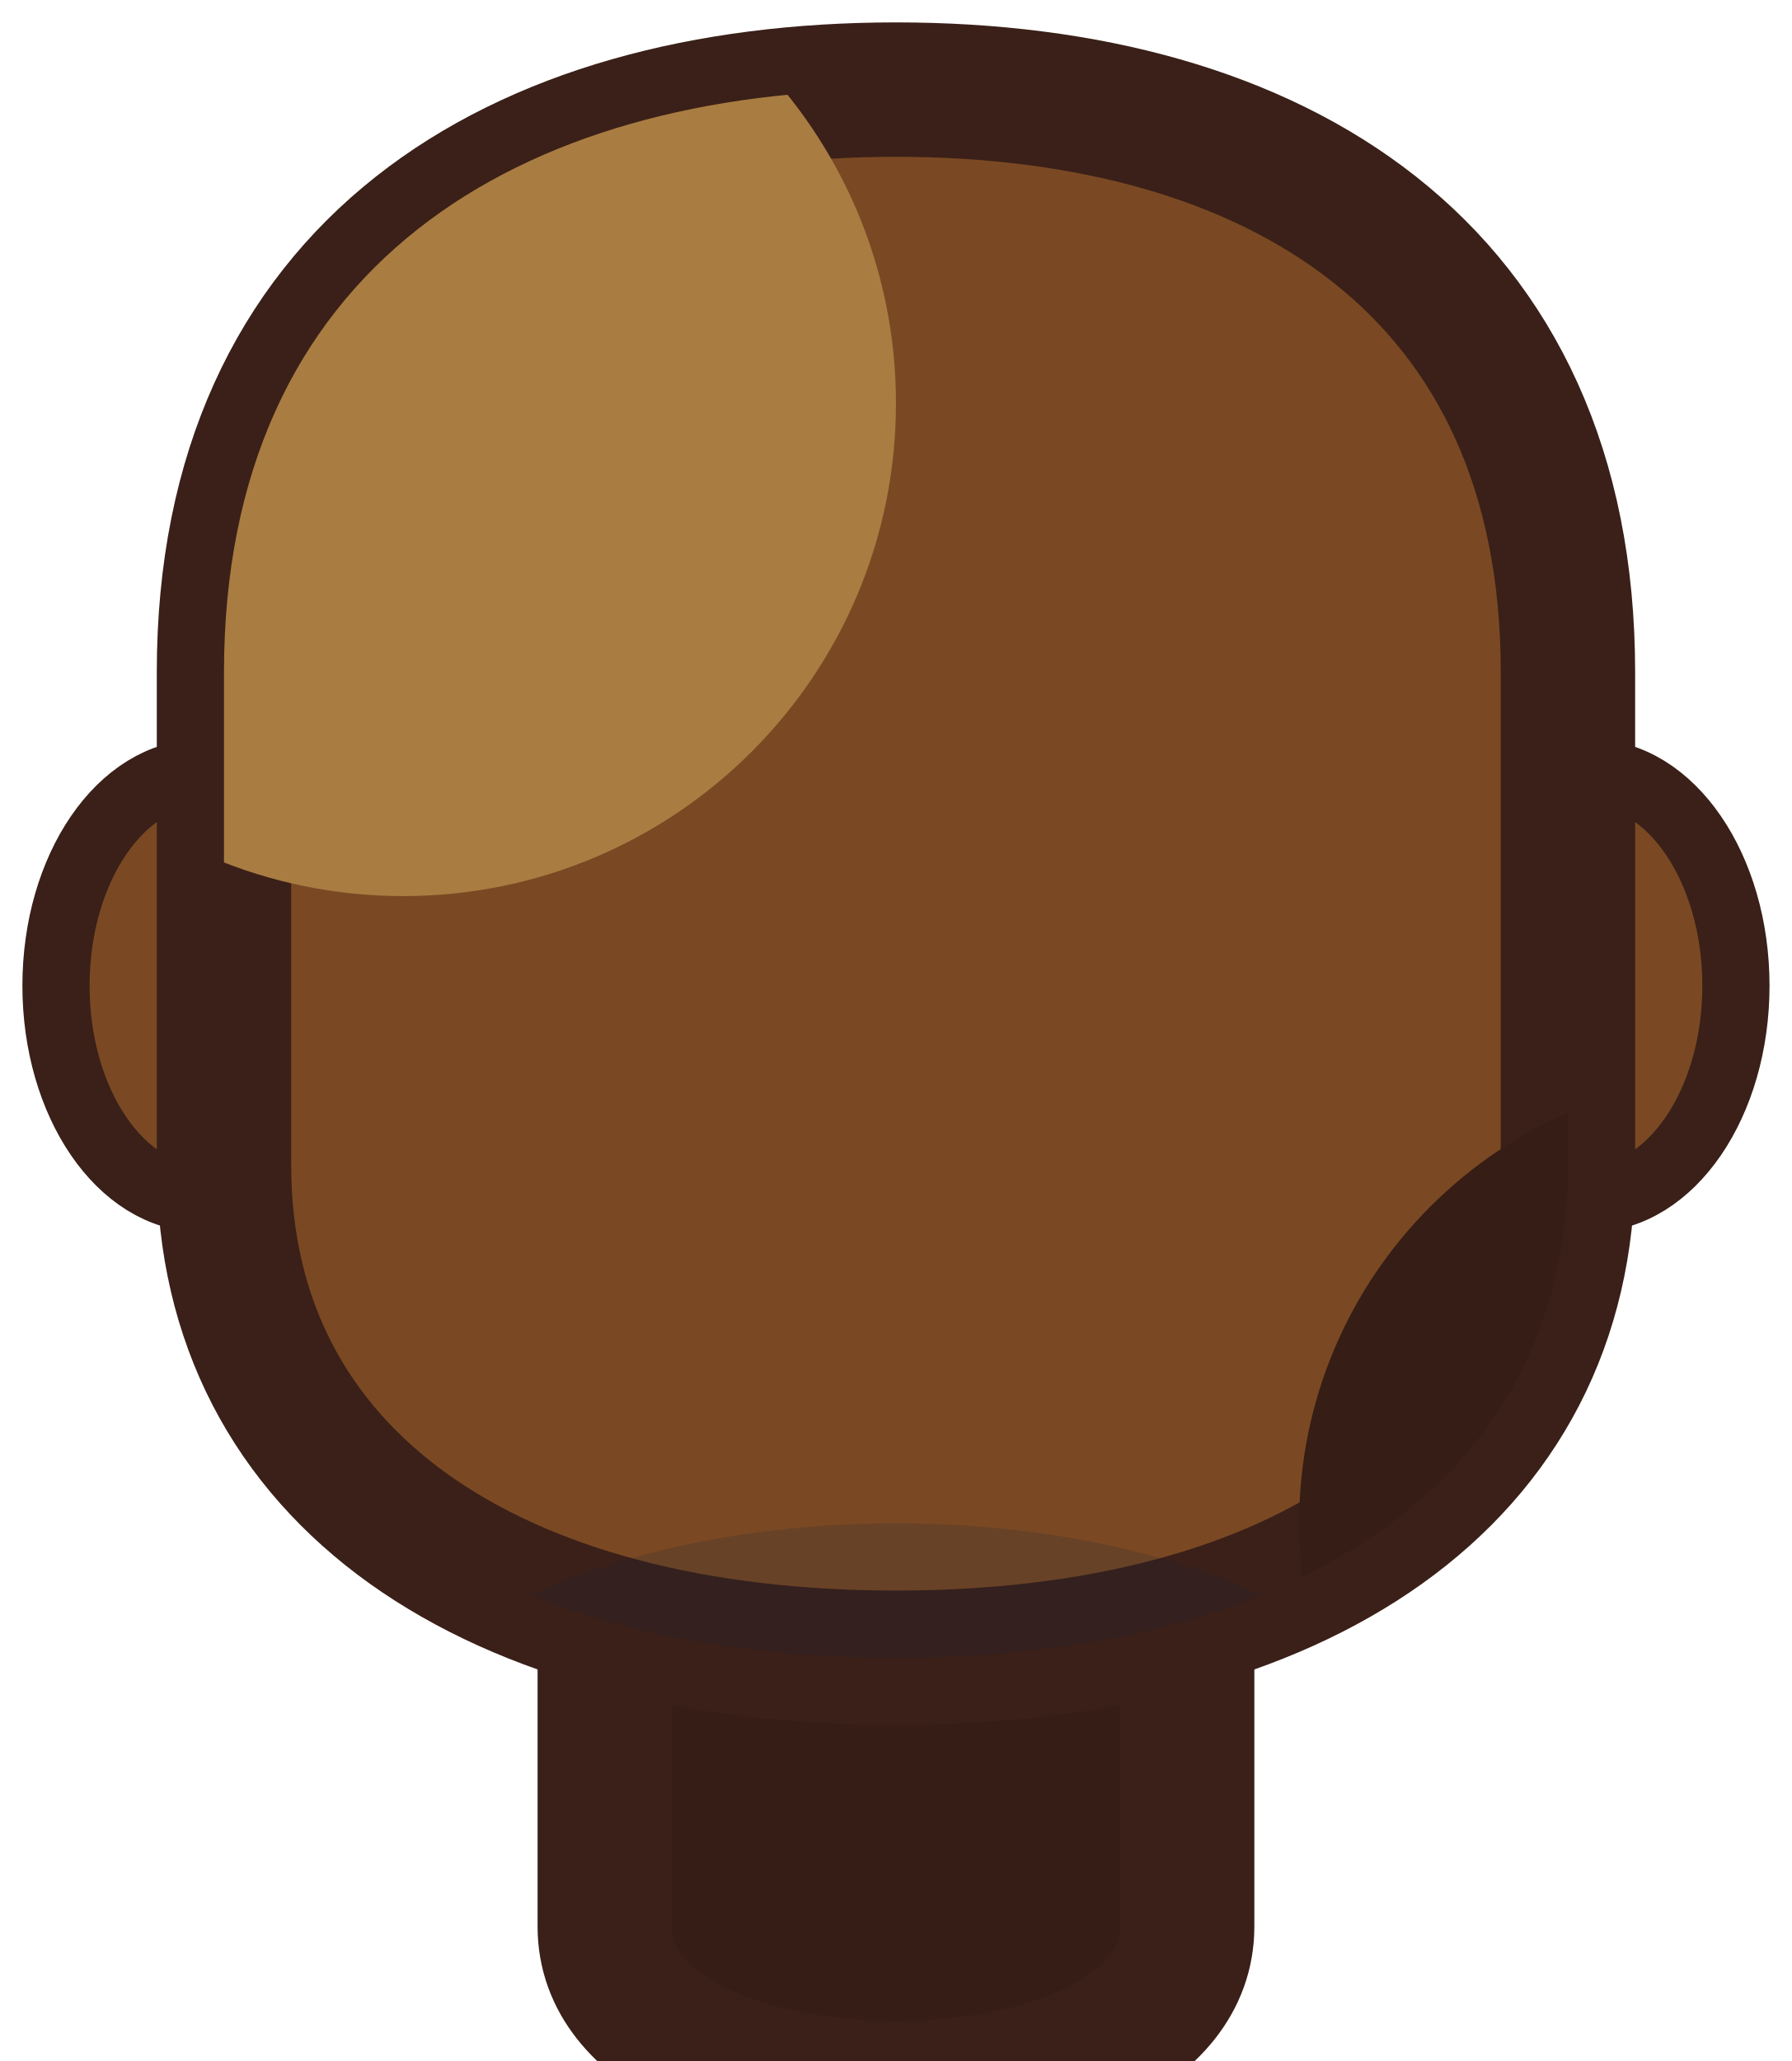
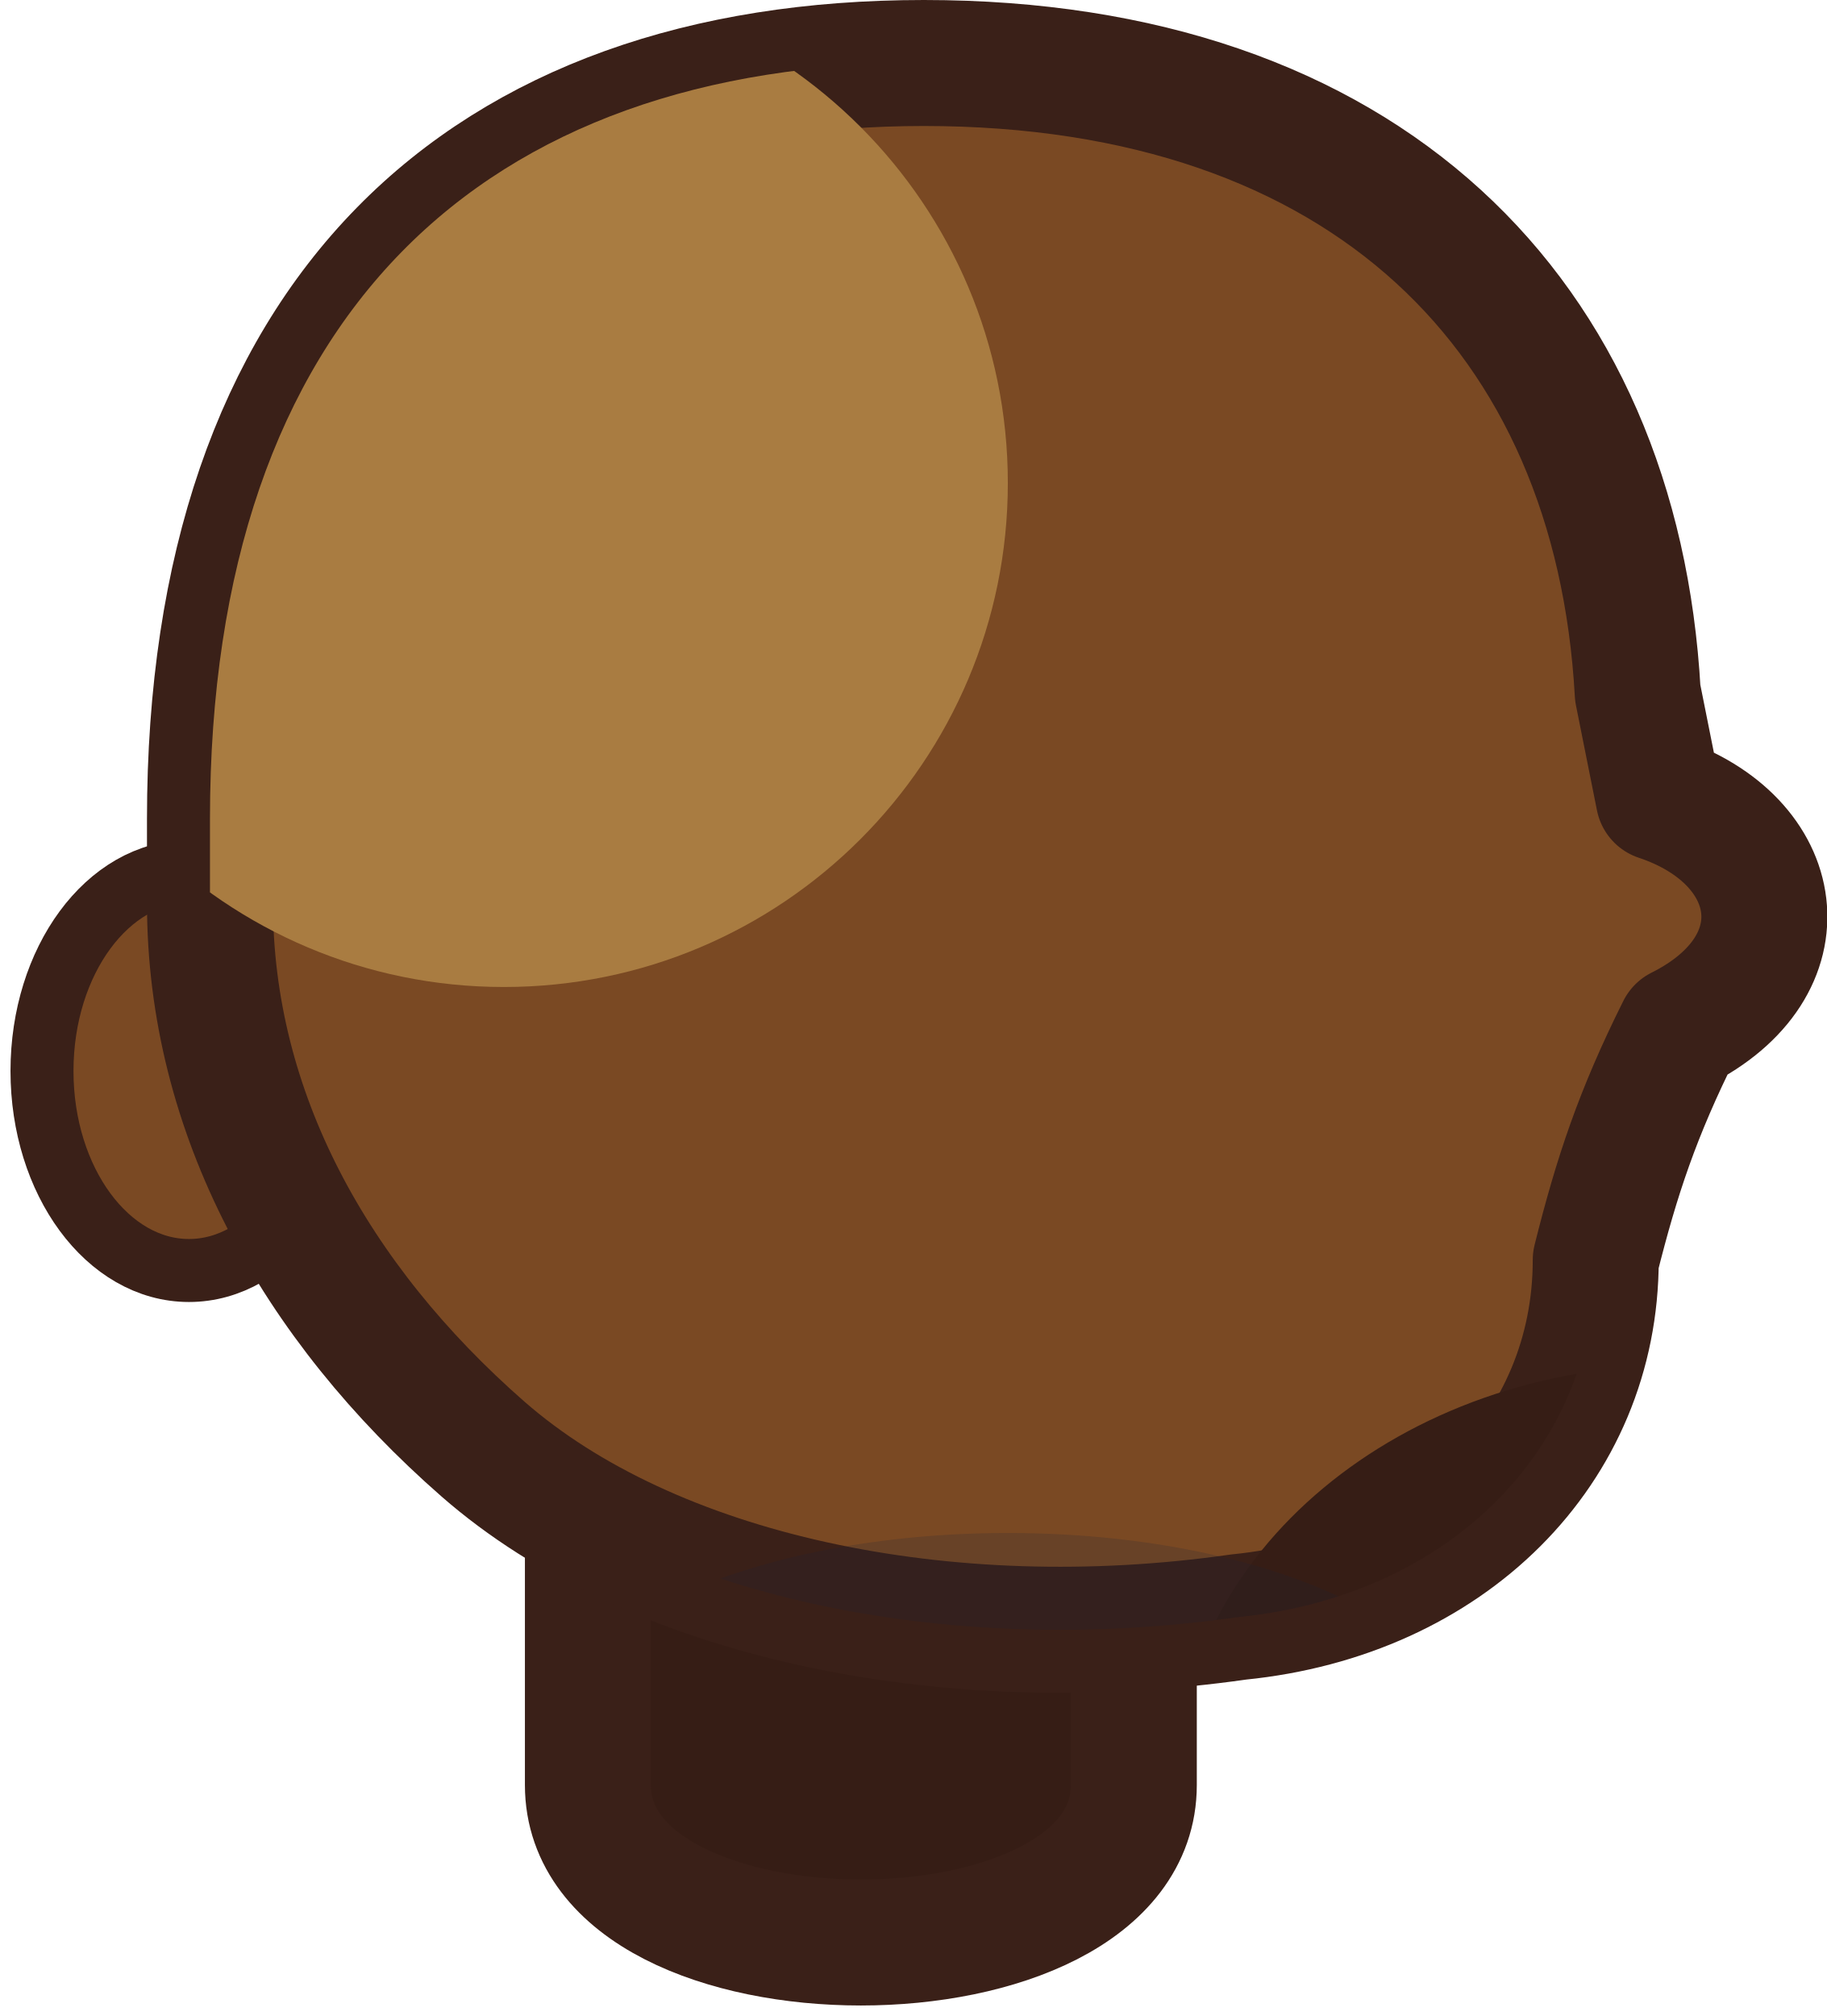
- <svg xmlns="http://www.w3.org/2000/svg" width="80" height="92" viewBox="80 36 80 92" shape-rendering="geometricPrecision">
-   <path d="M 107,100 L 107,122 C 107,131.62 133,131.62 133,122 L 133,100 C 133,90.38 107,90.38 107,100 Z" fill="#361d15" stroke="#3a2018" stroke-width="6" stroke-linecap="round" stroke-linejoin="round" />
-   <ellipse cx="89" cy="80" rx="6.5" ry="9.5" fill="#7a4923" stroke="#3a2018" stroke-width="3" />
-   <ellipse cx="151" cy="80" rx="6.5" ry="9.5" fill="#7a4923" stroke="#3a2018" stroke-width="3" />
-   <path d="M 90,66 C 90,48 103,40 120,40 C 137,40 150,48 150,66 L 150,88 C 150,102 138,110 120,110 C 102,110 90,102 90,88 Z" fill="#7a4923" stroke="#3a2018" stroke-width="6" stroke-linecap="round" stroke-linejoin="round" />
+ <svg xmlns="http://www.w3.org/2000/svg" width="87" height="96" viewBox="76 37 87 96" shape-rendering="geometricPrecision">
+   <path d="M 104,98 L 104,122 C 104,132 130,132 130,122 L 130,98 C 130,88 104,88 104,98 Z" fill="#361d15" stroke="#3a2018" stroke-width="6" stroke-linecap="round" stroke-linejoin="round" />
+   <ellipse cx="85" cy="88" rx="7" ry="9.5" fill="#7a4923" stroke="#3a2018" stroke-width="3" />
+   <path d="M 86,76 C 86,52 99,40 120,40 C 141,40 153,52 154,70 L 155,75 C 161,77 162,83 156,86 C 154,90 153,93 152,97 C 152,106 145,113 135,114 C 121,116 107,113 99,106 C 91,99 86,90 86,80 Z" fill="#7a4923" stroke="#3a2018" stroke-width="6" stroke-linecap="round" stroke-linejoin="round" />
  <defs>
-     <clipPath id="hd">
-       <path d="M 90,66 C 90,48 103,40 120,40 C 137,40 150,48 150,66 L 150,88 C 150,102 138,110 120,110 C 102,110 90,102 90,88 Z" />
+     <clipPath id="hd5">
+       <path d="M 86,76 C 86,52 99,40 120,40 C 141,40 153,52 154,70 L 155,75 C 161,77 162,83 156,86 C 154,90 153,93 152,97 C 152,106 145,113 135,114 C 121,116 107,113 99,106 C 91,99 86,90 86,80 Z" />
    </clipPath>
  </defs>
-   <g clip-path="url(#hd)">
-     <ellipse cx="98" cy="54" rx="22" ry="22" fill="#a97c41" />
-     <ellipse cx="158" cy="104" rx="20" ry="20" fill="#361d15" />
-   </g>
-   <g clip-path="url(#hd)">
-     <ellipse cx="120" cy="116" rx="24" ry="12" fill="#16203a" opacity="0.18" />
+   <g clip-path="url(#hd5)">
+     <ellipse cx="100" cy="60" rx="24" ry="24" fill="#a97c41" />
+     <ellipse cx="156" cy="122" rx="24" ry="20" fill="#361d15" />
+     <ellipse cx="124" cy="120" rx="22" ry="10" fill="#16203a" opacity="0.18" />
  </g>
</svg>
